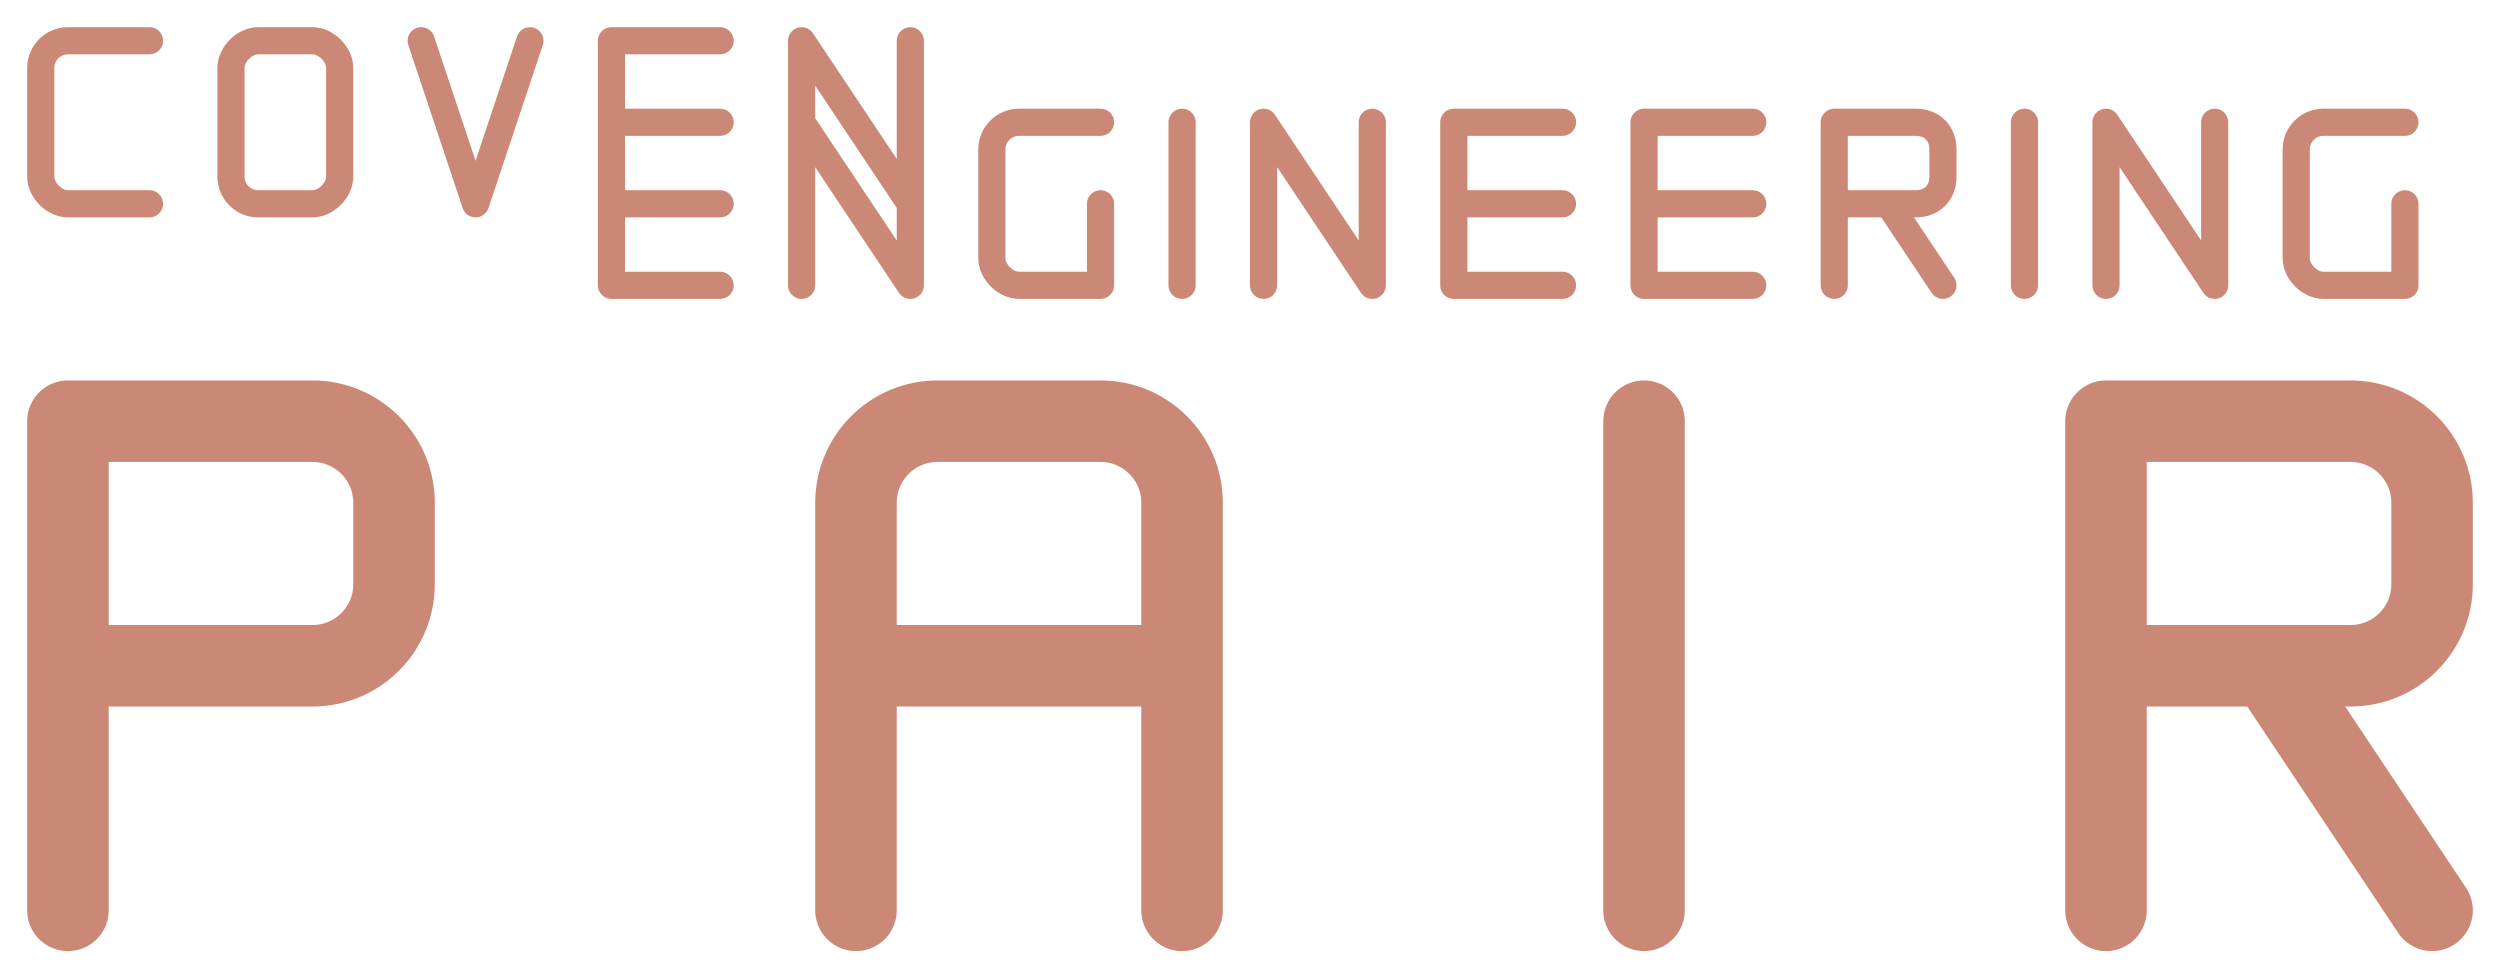
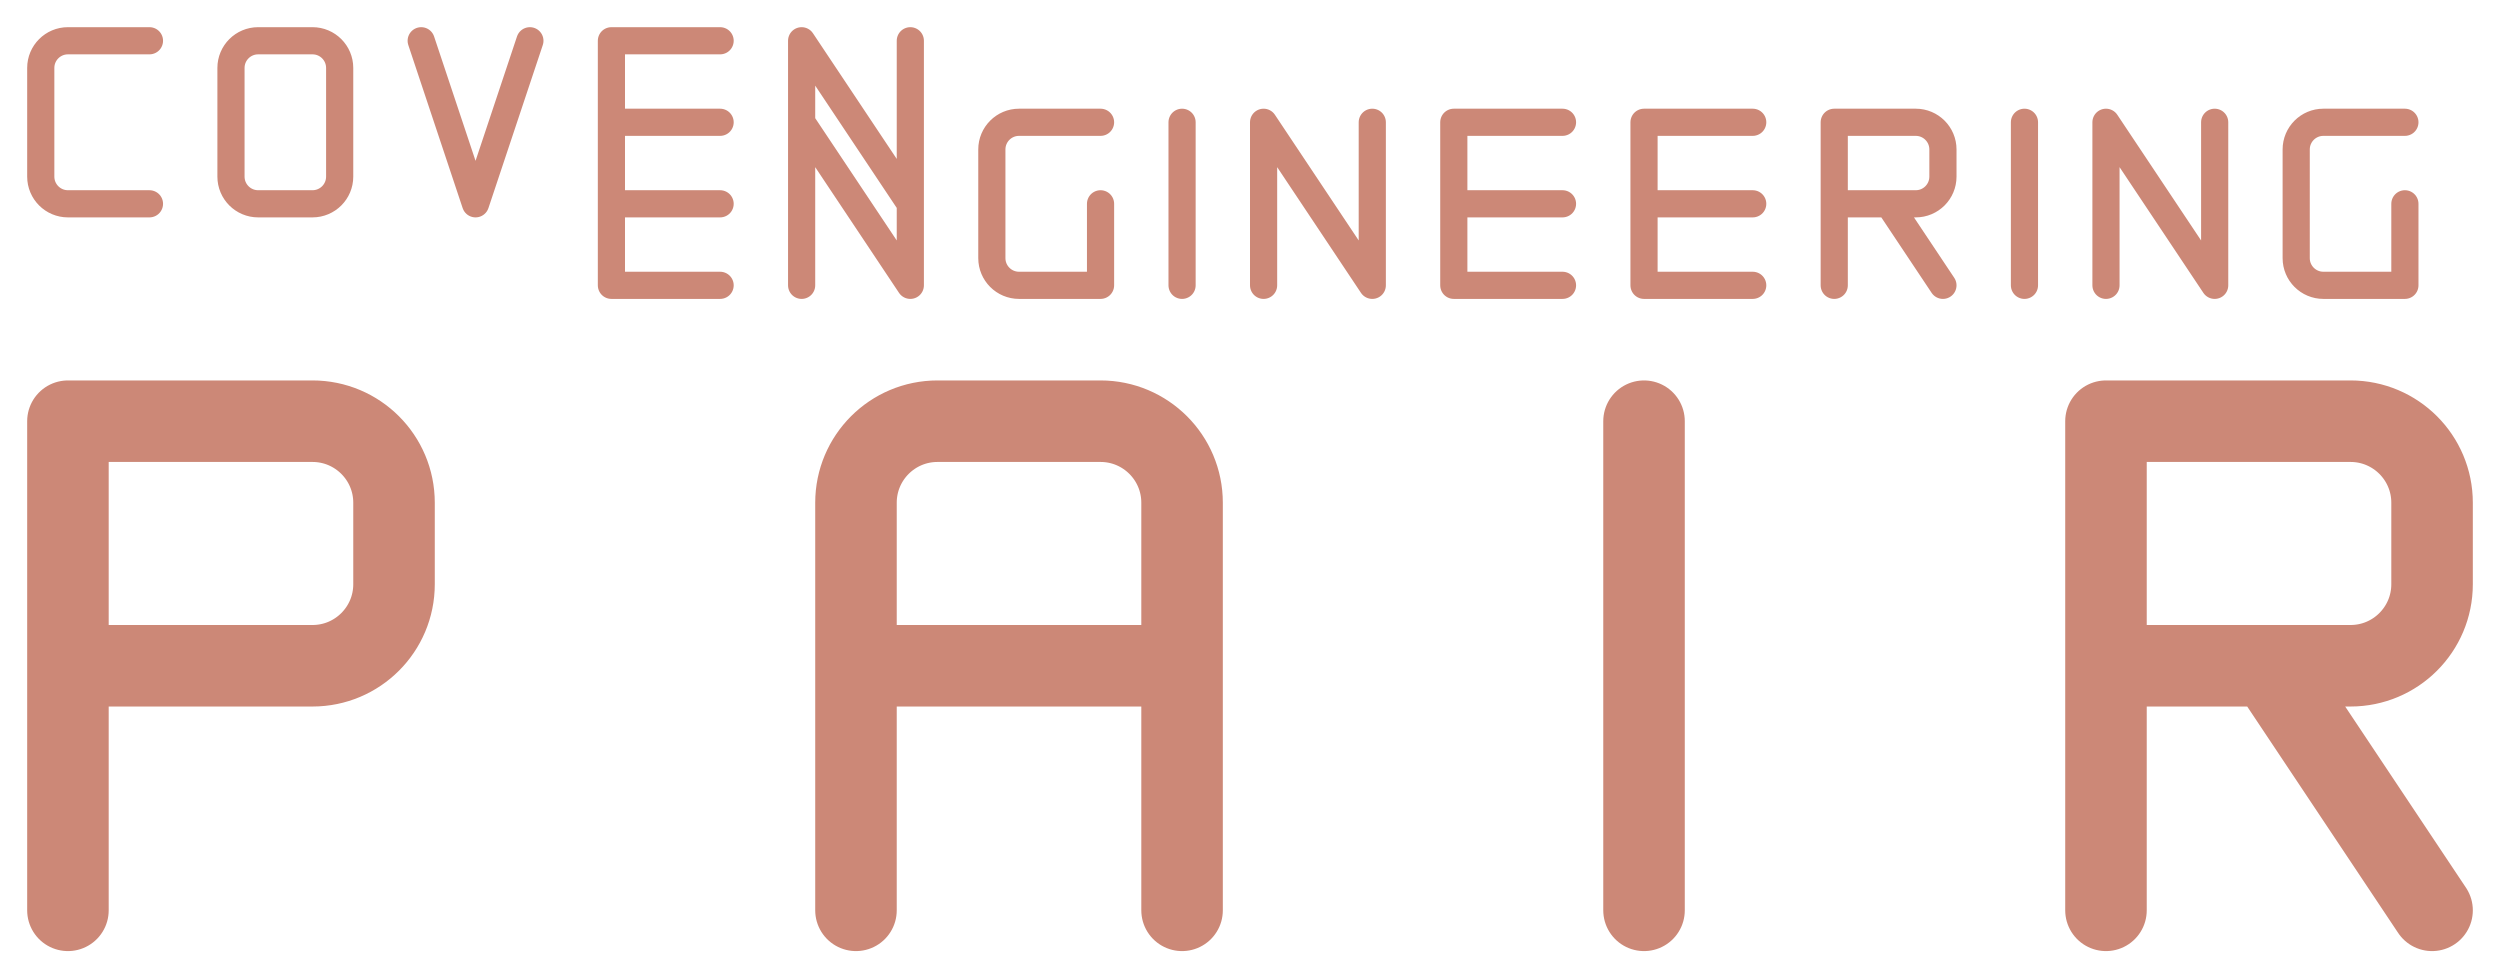
- <svg xmlns="http://www.w3.org/2000/svg" fill="none" stroke-linecap="round" stroke-linejoin="round" stroke="#c87" viewBox="0 0 92 36">
-   <path d="M26.5 1.5h-4v3h4-4v3h4m-7-6-2 6-2-6m-4 0c.5 0 1 .5 1 1v4c0 .5-.5 1-1 1h-2a1 1 0 0 1-1-1v-4c0-.5.5-1 1-1h2Zm-6 0h-3a1 1 0 0 0-1 1v4c0 .5.5 1 1 1h3m24 0v-6l4 6v-6m-7 3h-4v3h4-4v3h4m3 0v-6l4 6v-6m7 0h-3a1 1 0 0 0-1 1v4c0 .5.5 1 1 1h3v-3m3-3v6m3 0v-6l4 6v-6m7 0h-4v3h4-4v3h4m7-6h-4v3h4-4v3h4m3 0v-6h3c.6 0 1 .4 1 1v1c0 .6-.4 1-1 1h-3 2l2 3m3-6v6m3 0v-6l4 6v-6m7 0h-3a1 1 0 0 0-1 1v4c0 .5.5 1 1 1h3v-3" />
+ <svg xmlns="http://www.w3.org/2000/svg" fill="none" height="72" stroke-linecap="round" stroke-linejoin="round" stroke="#c87" viewBox="0 0 92 36" width="184">
+   <path d="M26.5 1.5h-4v3h4-4v3h4m-7-6-2 6-2-6m-4 0a1 1 0 0 1 1 1v4a1 1 0 0 1-1 1h-2a1 1 0 0 1-1-1v-4a1 1 0 0 1 1-1h2Zm-6 0h-3a1 1 0 0 0-1 1v4a1 1 0 0 0 1 1h3m24 0v-6l4 6v-6M26.5 4.5h-4v3h4-4v3h4m3 0v-6l4 6v-6m7 0h-3a1 1 0 0 0-1 1v4a1 1 0 0 0 1 1h3v-3m3-3v6m3 0v-6l4 6v-6m7 0h-4v3h4-4v3h4m7-6h-4v3h4-4v3h4m3 0v-6h3a1 1 0 0 1 1 1v1a1 1 0 0 1-1 1h-3 2l2 3m3-6v6m3 0v-6l4 6v-6m7 0h-3a1 1 0 0 0-1 1v4a1 1 0 0 0 1 1h3v-3" />
  <path stroke-width="3" d="M2.5 24.5h9a3 3 0 0 0 3-3v-3a3 3 0 0 0-3-3h-9v18m75-9h9a3 3 0 0 0 3-3v-3a3 3 0 0 0-3-3h-9v18m0-9h6l6 9m-29 0v-18m-29 18v-15a3 3 0 0 1 3-3h6a3 3 0 0 1 3 3v6h-12 12v9" />
</svg>
